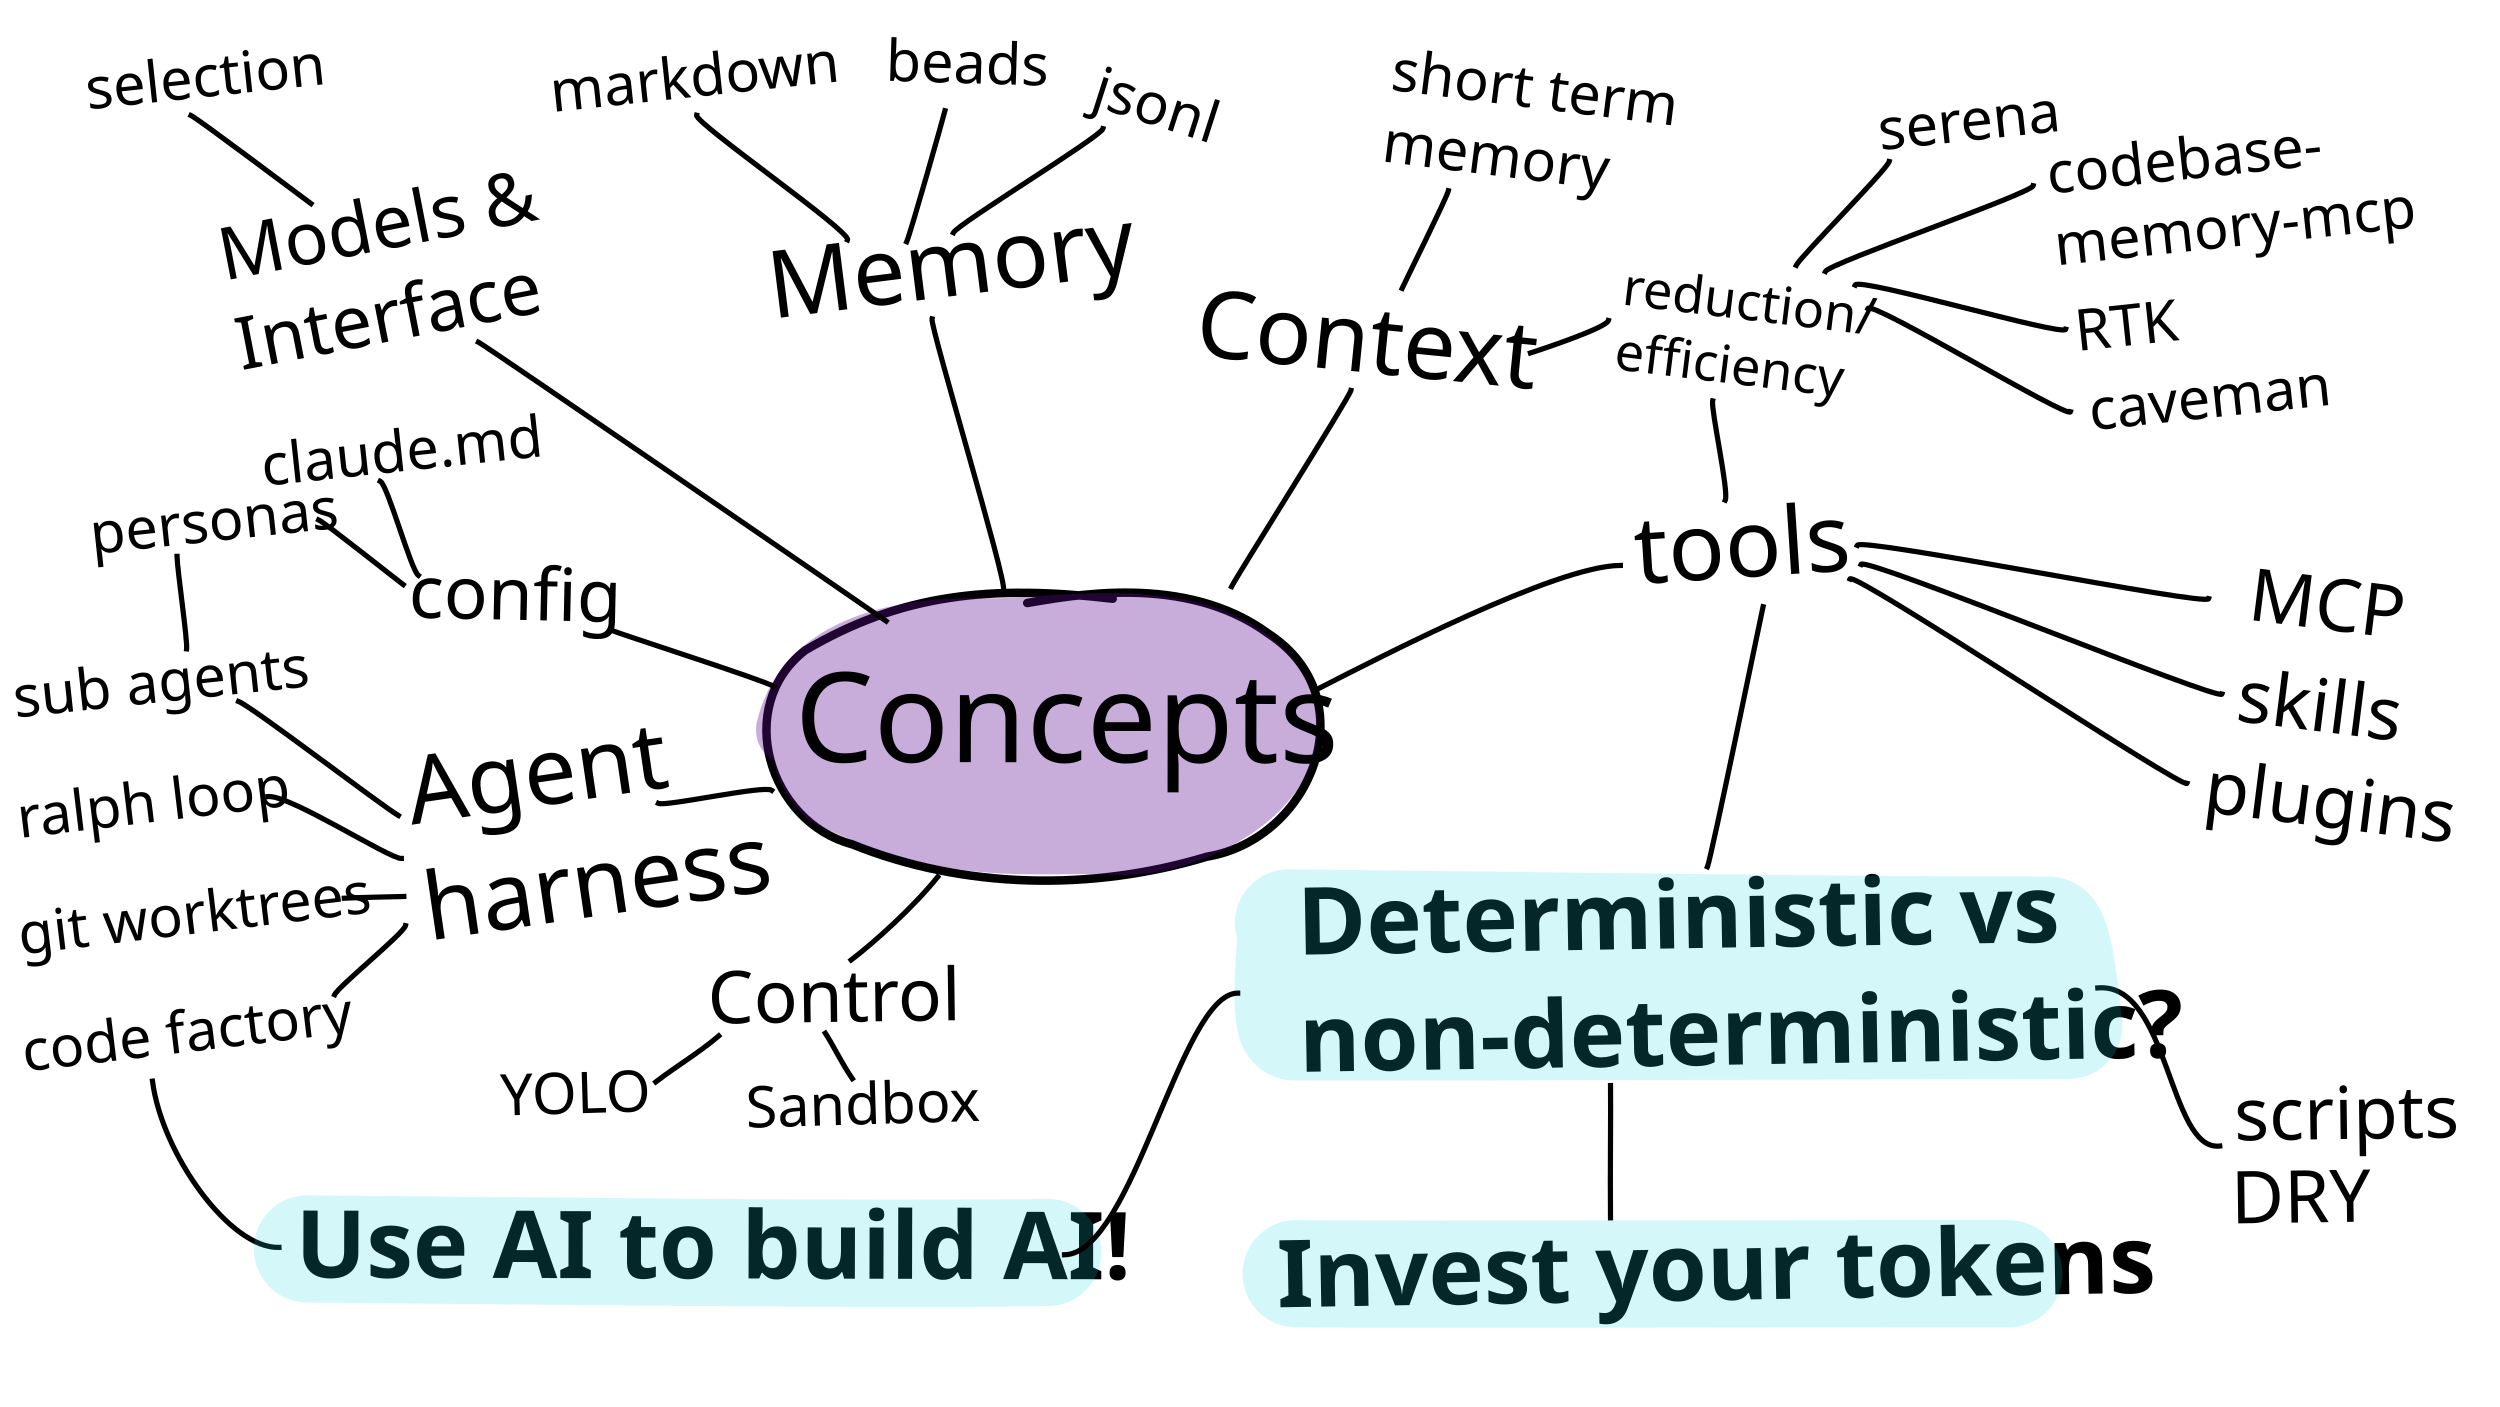
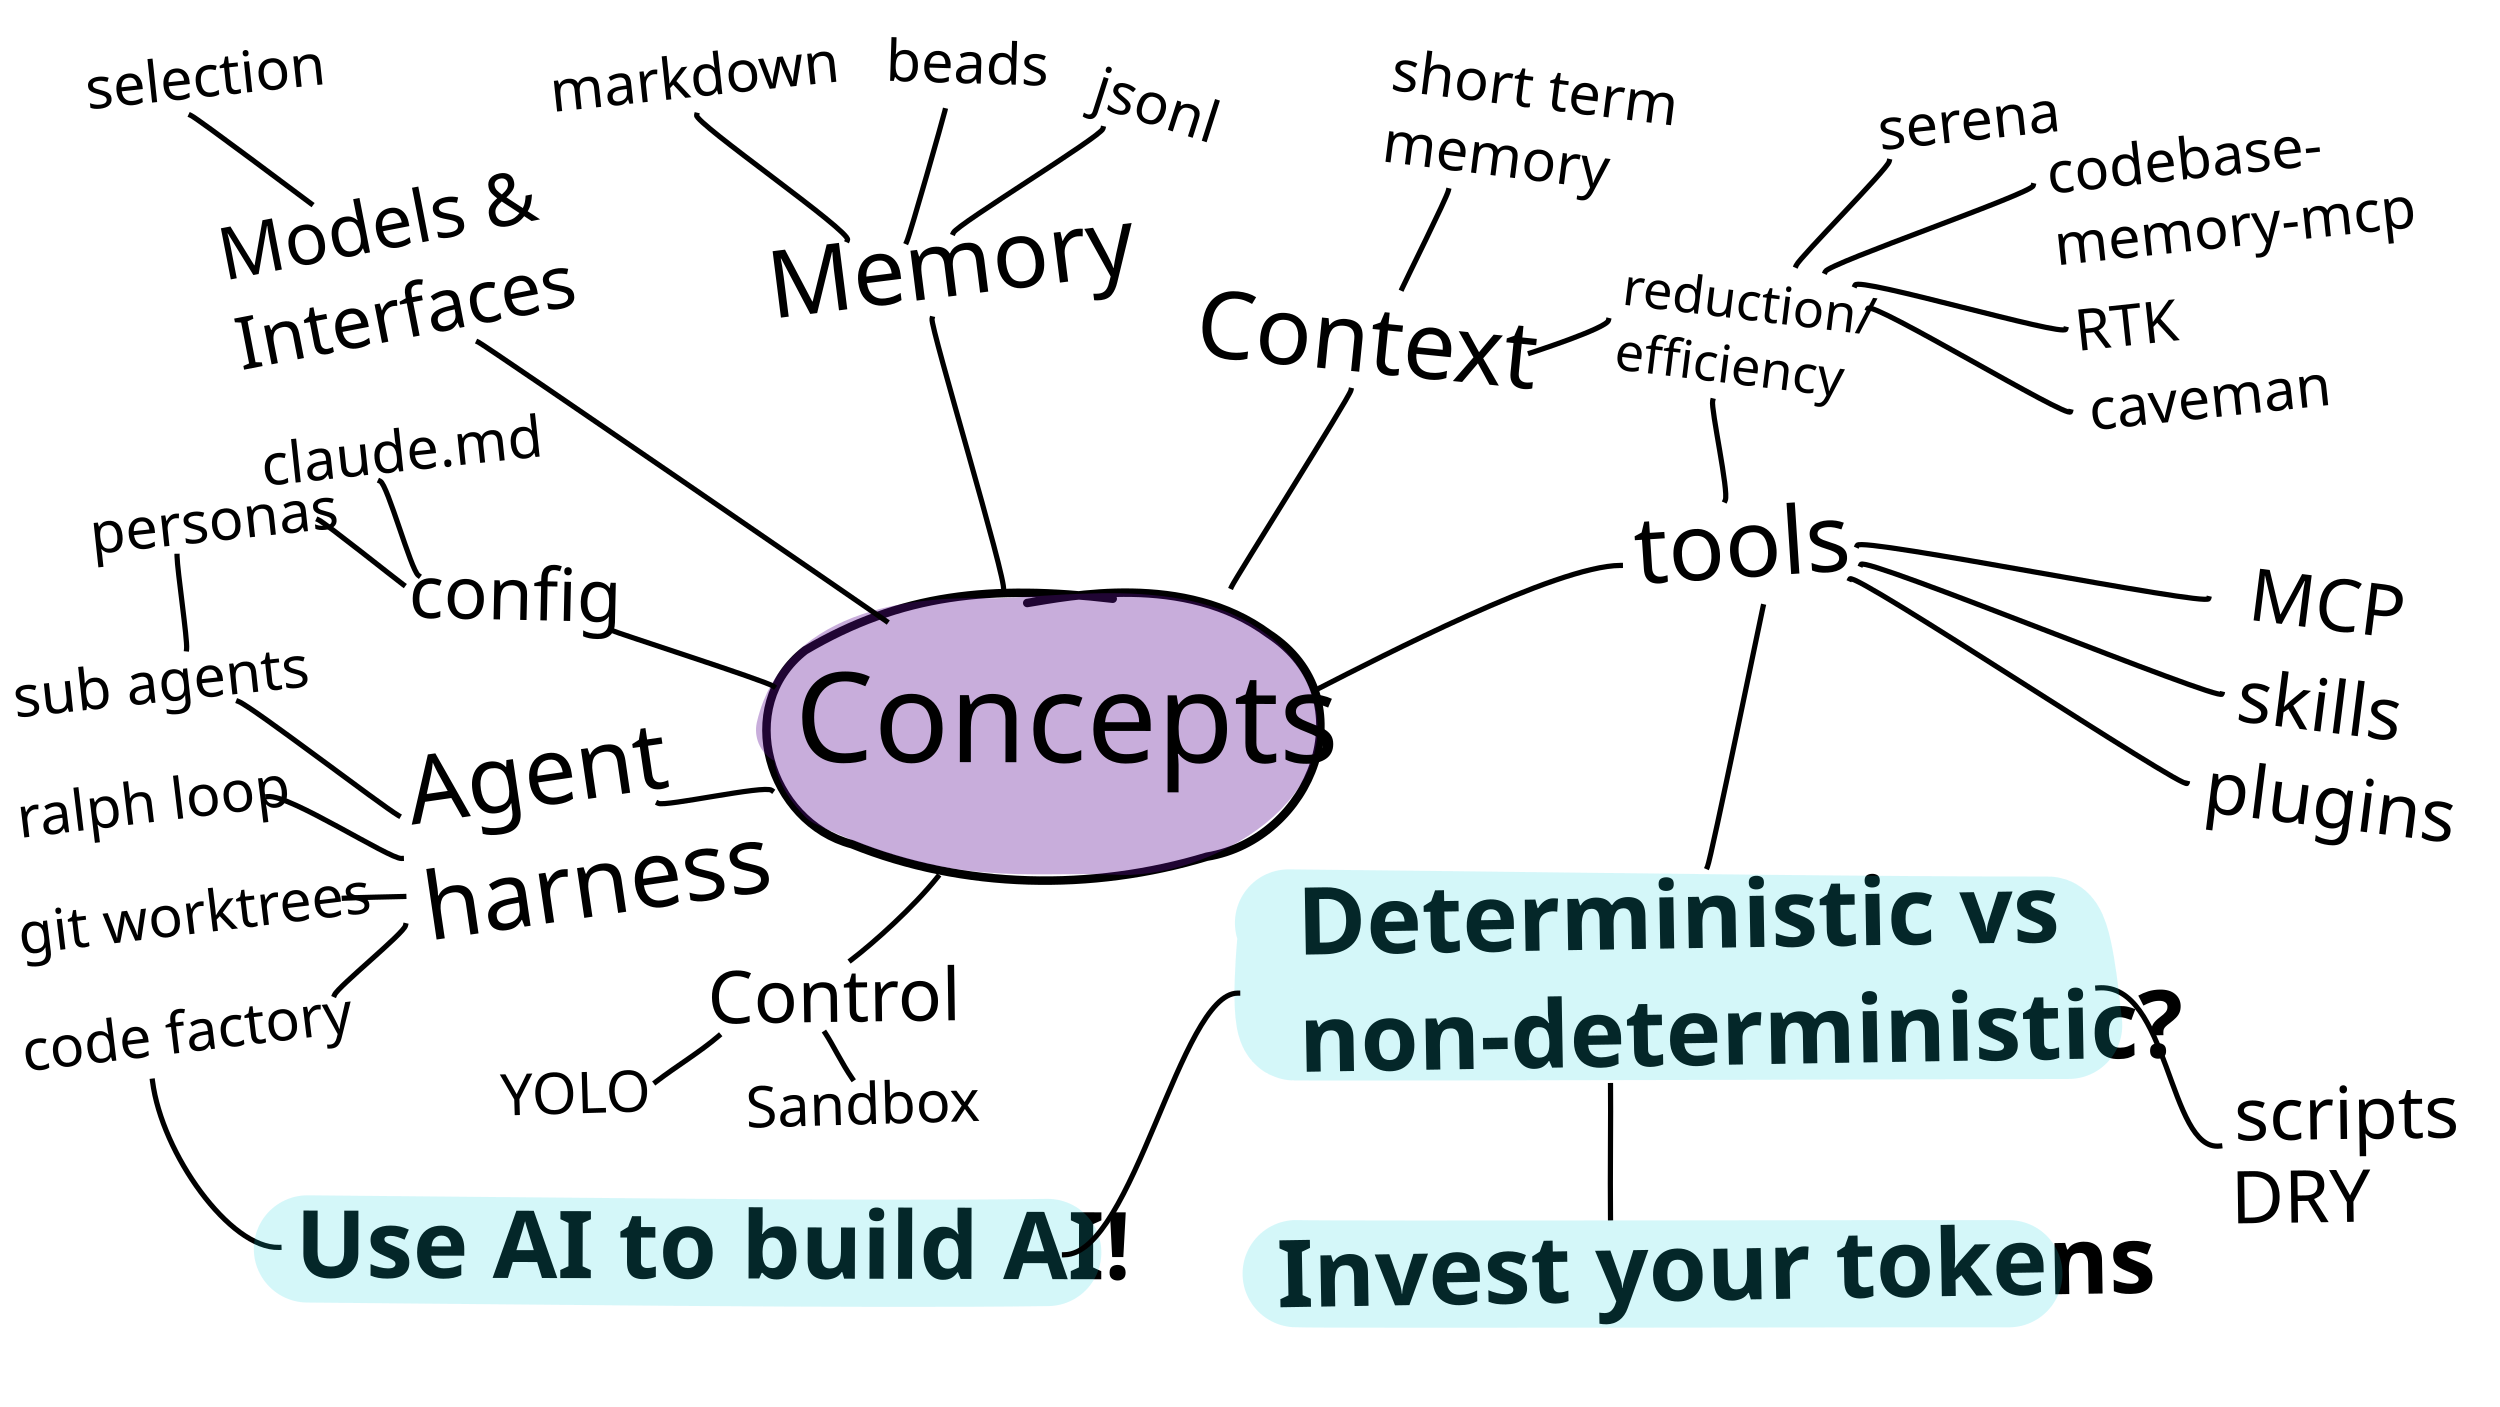
<svg xmlns="http://www.w3.org/2000/svg" width="960.000pt" height="540.000pt" version="1.1" viewBox="-480.000 498.000 960.000 540.000" id="svg5">
  <defs id="defs1" />
  <g id="g69" transform="rotate(7.625207,-80.56659,778.9103)">
    <path id="STROKE_b4bfa06d-5cab-4455-bfe9-42fea75b4036" opacity="1" fill="none" stroke="#000000" stroke-width="3.264" stroke-opacity="1" stroke-linecap="round" stroke-linejoin="round" d="m -59.731,724.668 c -47.117,0.797 -80.783,8.872 -114.441,35.329 -24.474,24.891 -5.118,67.239 27.702,71.393 44.723,11.496 93.889,5.71 135.7,-13.333 39.155,-11.994 53.158,-68.296 12.276,-87.929 -35.244,-19.393 -78.235,-4.061 -93.557,0.517" />
    <path id="STROKE_7bffc11c-55f5-4acb-a5c3-fb3aba9d725c" opacity="0.249" fill="none" stroke="#ed5d47" stroke-width="12" stroke-opacity="0.249" stroke-linecap="round" stroke-linejoin="round" d="m -175.406,791.008 c 3.252,-34.599 44.256,-44.295 72.918,-47.121 31.448,-5.148 78.042,-20.1 105.082,4.455 29.405,30.525 -19.969,66.409 -49.322,67.826 -34.093,3.245 -59.262,13.109 -110.658,-3.552 -34.041,-27.219 24.418,-44.965 46.093,-50.875 30.444,-5.334 75.761,-25.193 98.947,2.377 -6.343,35.012 -55.834,36.135 -83.479,47.298 -20.694,11.61 -84.228,-8.85 -44.834,-30.753 28.393,-5.987 55.747,-21.069 84.96,-20.602 -26.875,17.45 -61.665,27.052 -91.819,40.834 -7.835,3.243 27.584,-8.949 37.19,-12.541 31.015,-11.144 62.056,-22.687 94.39,-29.462 -4.202,15.482 -38.797,20.376 -54.943,31.254 -2.257,2.226 -42.636,15.277 -25.842,11.574" style="opacity:1;stroke:#5d0f96;stroke-width:27.047;stroke-dasharray:none;stroke-opacity:0.343" />
    <text x="-276.603" y="773.328" text-anchor="start" alignment-baseline="mathematical" font-size="24px" font-weight="lighter" fill="#000000" font-family="'Helvetica Neue', Helvetica, Arial, sans-serif" id="text3-9" style="font-style:normal;font-variant:normal;font-weight:normal;font-stretch:normal;font-size:48px;font-family:'Silent People';-inkscape-font-specification:'Silent People';stroke-width:0.92" transform="rotate(-7.557463)">
      <tspan x="-276.603" id="tspan3-2" style="font-style:normal;font-variant:normal;font-weight:normal;font-stretch:normal;font-size:48px;font-family:'Silent People';-inkscape-font-specification:'Silent People';stroke-width:0.92">Concepts</tspan>
    </text>
  </g>
  <g id="g14">
    <path style="fill:none;fill-opacity:1;stroke:#000000;stroke-width:2;stroke-linecap:square;stroke-linejoin:round;stroke-dasharray:none;stroke-dashoffset:0;stroke-opacity:1" d="m -139.711,736.489 c -2.859,-2.072 -153.754,-105.769 -156.576,-107.094" id="path6" />
    <text x="-502.264" y="519.62" text-anchor="start" alignment-baseline="mathematical" font-size="22.091px" font-weight="lighter" fill="#000000" font-family="'Helvetica Neue', Helvetica, Arial, sans-serif" id="text3-3-3-3" style="font-style:normal;font-variant:normal;font-weight:normal;font-stretch:normal;font-size:28px;font-family:'Silent People';-inkscape-font-specification:'Silent People';stroke-width:0.92" transform="rotate(-10.98596)">
      <tspan x="-502.264" y="519.62" id="tspan1" style="font-size:28px">
        <tspan x="-502.264" id="tspan3-4-3-4" style="font-style:normal;font-variant:normal;font-weight:normal;font-stretch:normal;font-size:28px;font-family:'Silent People';-inkscape-font-specification:'Silent People';stroke-width:0.92">Models &amp;</tspan>
      </tspan>
      <tspan x="-502.264" y="554.62" style="font-size:28px" id="tspan9">
-         <tspan x="-502.264" style="font-style:normal;font-variant:normal;font-weight:normal;font-stretch:normal;font-size:28px;font-family:'Silent People';-inkscape-font-specification:'Silent People';stroke-width:0.92" id="tspan10">Interface</tspan>
+         <tspan x="-502.264" style="font-style:normal;font-variant:normal;font-weight:normal;font-stretch:normal;font-size:28px;font-family:'Silent People';-inkscape-font-specification:'Silent People';stroke-width:0.92" id="tspan10">Interfaces</tspan>
      </tspan>
    </text>
    <path style="fill:none;fill-opacity:1;stroke:#000000;stroke-width:2;stroke-linecap:square;stroke-linejoin:round;stroke-dasharray:none;stroke-dashoffset:0;stroke-opacity:1" d="m -360.584,576.183 c -2.859,-2.072 -43.262,-32.514 -46.084,-33.84" id="path6-1" />
    <text x="-501.179" y="489.603" text-anchor="start" alignment-baseline="mathematical" font-size="22.091px" font-weight="lighter" fill="#000000" font-family="'Helvetica Neue', Helvetica, Arial, sans-serif" id="text3-49-7-8" style="font-style:normal;font-variant:normal;font-weight:normal;font-stretch:normal;font-family:'Silent People';-inkscape-font-specification:'Silent People';stroke-width:0.92" transform="rotate(-6.094514)">
      <tspan x="-501.179" y="489.603" id="tspan3-3-0">selection</tspan>
    </text>
  </g>
  <g id="g15">
    <path style="fill:none;fill-opacity:1;stroke:#000000;stroke-width:2;stroke-linecap:square;stroke-linejoin:round;stroke-dasharray:none;stroke-dashoffset:0;stroke-opacity:1" d="m -7.071,723.261 c 1.439,-3.224 45.1,-72.309 45.816,-75.343" id="path6-7" />
    <text x="41.406" y="633.425" text-anchor="start" alignment-baseline="mathematical" font-size="36px" font-weight="lighter" fill="#000000" font-family="'Helvetica Neue', Helvetica, Arial, sans-serif" id="text3-3-3-8" style="font-style:normal;font-variant:normal;font-weight:normal;font-stretch:normal;font-size:36px;font-family:'Silent People';-inkscape-font-specification:'Silent People';stroke-width:0.92" transform="rotate(5.691362)">
      <tspan x="41.406" y="633.425" id="tspan65-7">Context</tspan>
    </text>
    <path style="fill:none;fill-opacity:1;stroke:#000000;stroke-width:2;stroke-linecap:square;stroke-linejoin:round;stroke-dasharray:none;stroke-dashoffset:0;stroke-opacity:1" d="m 58.423,608.734 c 1.439,-3.224 17.019,-34.461 17.735,-37.495" id="path6-7-8" />
    <text x="119.738" y="521.611" text-anchor="start" alignment-baseline="mathematical" font-size="22.091px" font-weight="lighter" fill="#000000" font-family="'Helvetica Neue', Helvetica, Arial, sans-serif" id="text3-49" style="font-style:normal;font-variant:normal;font-weight:normal;font-stretch:normal;font-family:'Silent People';-inkscape-font-specification:'Silent People';stroke-width:0.92" transform="rotate(7.179245)">
      <tspan x="119.738" y="521.611" id="tspan4">short term</tspan>
      <tspan x="119.738" y="549.225" id="tspan3">memory</tspan>
    </text>
  </g>
  <g id="g16">
    <path style="fill:none;fill-opacity:1;stroke:#000000;stroke-width:2;stroke-linecap:square;stroke-linejoin:round;stroke-dasharray:none;stroke-dashoffset:0;stroke-opacity:1" d="m -94.663,724.493 c 1.439,-3.224 -28.155,-101 -27.438,-104.034" id="path6-7-3" />
    <text x="-259.399" y="592.71" text-anchor="start" alignment-baseline="mathematical" font-size="36px" font-weight="lighter" fill="#000000" font-family="'Helvetica Neue', Helvetica, Arial, sans-serif" id="text3-3-3-8-8" style="font-style:normal;font-variant:normal;font-weight:normal;font-stretch:normal;font-size:36px;font-family:'Silent People';-inkscape-font-specification:'Silent People';stroke-width:0.92" transform="rotate(-7.153178)">
      <tspan x="-259.399" y="592.71" id="tspan65-7-4">Memory</tspan>
    </text>
    <path style="fill:none;fill-opacity:1;stroke:#000000;stroke-width:2;stroke-linecap:square;stroke-linejoin:round;stroke-dasharray:none;stroke-dashoffset:0;stroke-opacity:1" d="m -154.541,590.122 c 1.439,-3.224 -58.677,-44.838 -57.961,-47.872" id="path6-7-8-2" />
    <text x="-323.854" y="509.53" text-anchor="start" alignment-baseline="mathematical" font-size="22.091px" font-weight="lighter" fill="#000000" font-family="'Helvetica Neue', Helvetica, Arial, sans-serif" id="text3-49-7" style="font-style:normal;font-variant:normal;font-weight:normal;font-stretch:normal;font-family:'Silent People';-inkscape-font-specification:'Silent People';stroke-width:0.92" transform="rotate(-6.094514)">
      <tspan x="-323.854" y="509.53" id="tspan3-3">markdown</tspan>
    </text>
    <path style="fill:none;fill-opacity:1;stroke:#000000;stroke-width:2;stroke-linecap:square;stroke-linejoin:round;stroke-dasharray:none;stroke-dashoffset:0;stroke-opacity:1" d="m -131.833,590.838 c 1.439,-3.224 13.967,-47.28 14.683,-50.314" id="path6-7-8-12" />
    <text x="-123.681" y="533.046" text-anchor="start" alignment-baseline="mathematical" font-size="22.091px" font-weight="lighter" fill="#000000" font-family="'Helvetica Neue', Helvetica, Arial, sans-serif" id="text3-49-7-5" style="font-style:normal;font-variant:normal;font-weight:normal;font-stretch:normal;font-family:'Silent People';-inkscape-font-specification:'Silent People';stroke-width:0.92" transform="rotate(1.76801)">
      <tspan x="-123.681" y="533.046" id="tspan3-3-4">beads</tspan>
    </text>
    <path style="fill:none;fill-opacity:1;stroke:#000000;stroke-width:2;stroke-linecap:square;stroke-linejoin:round;stroke-dasharray:none;stroke-dashoffset:0;stroke-opacity:1" d="m -113.886,587.349 c 1.439,-3.224 56.698,-36.902 57.415,-39.936" id="path6-7-8-1" />
    <text x="105.1" y="531.508" text-anchor="start" alignment-baseline="mathematical" font-size="22.091px" font-weight="lighter" fill="#000000" font-family="'Helvetica Neue', Helvetica, Arial, sans-serif" id="text3-49-7-5-9" style="font-style:normal;font-variant:normal;font-weight:normal;font-stretch:normal;font-family:'Silent People';-inkscape-font-specification:'Silent People';stroke-width:0.92" transform="rotate(17.70901)">
      <tspan x="105.1" y="531.508" id="tspan3-3-4-7">jsonl</tspan>
    </text>
  </g>
  <g id="g17">
    <path style="fill:none;fill-opacity:1;stroke:#000000;stroke-width:2;stroke-linecap:square;stroke-linejoin:round;stroke-dasharray:none;stroke-dashoffset:0;stroke-opacity:1" d="m -182.994,761.536 c -2.859,-2.072 -59.744,-20.305 -62.566,-21.63" id="path6-3" />
    <text x="-307.303" y="741.905" text-anchor="start" alignment-baseline="mathematical" font-size="28px" font-weight="lighter" fill="#000000" font-family="'Helvetica Neue', Helvetica, Arial, sans-serif" id="text3-3-3-3-3" style="font-style:normal;font-variant:normal;font-weight:normal;font-stretch:normal;font-size:28px;font-family:'Silent People';-inkscape-font-specification:'Silent People';stroke-width:0.92" transform="rotate(1.234568)">
      <tspan x="-307.303" y="741.905" style="font-size:28px" id="tspan9-7">config</tspan>
    </text>
    <path style="fill:none;fill-opacity:1;stroke:#000000;stroke-width:2;stroke-linecap:square;stroke-linejoin:round;stroke-dasharray:none;stroke-dashoffset:0;stroke-opacity:1" d="m -319.367,718.923 c -2.859,-2.072 -11.795,-34.803 -14.616,-36.128" id="path6-3-9" />
    <text x="-449.409" y="640.556" text-anchor="start" alignment-baseline="mathematical" font-size="22.091px" font-weight="lighter" fill="#000000" font-family="'Helvetica Neue', Helvetica, Arial, sans-serif" id="text3-49-7-6" style="font-style:normal;font-variant:normal;font-weight:normal;font-stretch:normal;font-family:'Silent People';-inkscape-font-specification:'Silent People';stroke-width:0.92" transform="rotate(-6.094514)">
      <tspan x="-449.409" y="640.556" id="tspan3-3-5">claude.md</tspan>
    </text>
    <path style="fill:none;fill-opacity:1;stroke:#000000;stroke-width:2;stroke-linecap:square;stroke-linejoin:round;stroke-dasharray:none;stroke-dashoffset:0;stroke-opacity:1" d="m -325.161,722.484 c -2.859,-2.072 -29.671,-23.507 -32.493,-24.832" id="path6-3-9-8" />
    <text x="-517.595" y="659.582" text-anchor="start" alignment-baseline="mathematical" font-size="22.091px" font-weight="lighter" fill="#000000" font-family="'Helvetica Neue', Helvetica, Arial, sans-serif" id="text3-49-7-6-9" style="font-style:normal;font-variant:normal;font-weight:normal;font-stretch:normal;font-family:'Silent People';-inkscape-font-specification:'Silent People';stroke-width:0.92" transform="rotate(-6.094514)">
      <tspan x="-517.595" y="659.582" id="tspan3-3-5-7">personas</tspan>
    </text>
  </g>
  <g id="g18">
    <path style="fill:none;fill-opacity:1;stroke:#000000;stroke-width:2;stroke-linecap:square;stroke-linejoin:round;stroke-dasharray:none;stroke-dashoffset:0;stroke-opacity:1" d="M 26.845,762.131 C 49.408,750.63 117.623,715.214 142.22,715.126" id="path8-0" />
    <text x="101.181" y="730.391" text-anchor="start" alignment-baseline="mathematical" font-size="36px" font-weight="lighter" fill="#000000" font-family="'Helvetica Neue', Helvetica, Arial, sans-serif" id="text3-3-3-8-83" style="font-style:normal;font-variant:normal;font-weight:normal;font-stretch:normal;font-size:36px;font-family:'Silent People';-inkscape-font-specification:'Silent People';stroke-width:0.92" transform="rotate(-3.716445)">
      <tspan x="101.181" y="730.391" id="tspan65-7-5">tools</tspan>
    </text>
    <path style="fill:none;fill-opacity:1;stroke:#000000;stroke-width:2;stroke-linecap:square;stroke-linejoin:round;stroke-dasharray:none;stroke-dashoffset:0;stroke-opacity:1" d="m 233.194,707.402 c 1.439,-3.224 134.226,23.532 134.942,20.498" id="path6-7-4-49" />
    <text x="471.654" y="682.294" text-anchor="start" alignment-baseline="mathematical" font-size="22.091px" font-weight="lighter" fill="#000000" font-family="'Helvetica Neue', Helvetica, Arial, sans-serif" id="text3-49-1" style="font-style:normal;font-variant:normal;font-weight:normal;font-stretch:normal;font-size:28px;font-family:'Silent People';-inkscape-font-specification:'Silent People';stroke-width:0.92" transform="rotate(7.179245)">
      <tspan x="471.654" y="682.294" id="tspan3-8" style="font-size:28px">MCP</tspan>
    </text>
    <path style="fill:none;fill-opacity:1;stroke:#000000;stroke-width:2;stroke-linecap:square;stroke-linejoin:round;stroke-dasharray:none;stroke-dashoffset:0;stroke-opacity:1" d="m 234.643,714.726 c 1.439,-3.224 137.888,52.834 138.605,49.8" id="path6-7-4-6" />
    <text x="471.952" y="721.424" text-anchor="start" alignment-baseline="mathematical" font-size="22.091px" font-weight="lighter" fill="#000000" font-family="'Helvetica Neue', Helvetica, Arial, sans-serif" id="text3-49-0" style="font-style:normal;font-variant:normal;font-weight:normal;font-stretch:normal;font-size:28px;font-family:'Silent People';-inkscape-font-specification:'Silent People';stroke-width:0.92" transform="rotate(7.179245)">
      <tspan x="471.952" y="721.424" id="tspan3-86" style="font-size:28px">skills</tspan>
    </text>
    <path style="fill:none;fill-opacity:1;stroke:#000000;stroke-width:2;stroke-linecap:square;stroke-linejoin:round;stroke-dasharray:none;stroke-dashoffset:0;stroke-opacity:1" d="m 230.386,720.308 c 1.439,-3.224 128.732,81.525 129.448,78.491" id="path6-7-4-6-7" />
    <text x="463.882" y="757.576" text-anchor="start" alignment-baseline="mathematical" font-size="22.091px" font-weight="lighter" fill="#000000" font-family="'Helvetica Neue', Helvetica, Arial, sans-serif" id="text3-49-0-1" style="font-style:normal;font-variant:normal;font-weight:normal;font-stretch:normal;font-size:28px;font-family:'Silent People';-inkscape-font-specification:'Silent People';stroke-width:0.92" transform="rotate(7.179245)">
      <tspan x="463.882" y="757.576" id="tspan3-86-4" style="font-size:28px">plugins</tspan>
    </text>
    <path style="fill:none;fill-opacity:1;stroke:#000000;stroke-width:2;stroke-linecap:square;stroke-linejoin:round;stroke-dasharray:none;stroke-dashoffset:0;stroke-opacity:1" d="m 182.505,690.064 c 1.439,-3.224 -5.568,-35.071 -4.851,-38.105" id="path6-7-8-38" />
    <path style="fill:none;fill-opacity:1;stroke:#000000;stroke-width:2;stroke-linecap:square;stroke-linejoin:round;stroke-dasharray:none;stroke-dashoffset:0;stroke-opacity:1" d="m 107.68,633.534 c 0,0 29.228,-9.432 29.944,-12.466" id="path6-7-8-3" />
    <text x="216.368" y="592.928" text-anchor="start" alignment-baseline="mathematical" font-size="22.091px" font-weight="lighter" fill="#000000" font-family="'Helvetica Neue', Helvetica, Arial, sans-serif" id="text3-49-7-0-9-5" style="font-style:normal;font-variant:normal;font-weight:normal;font-stretch:normal;font-size:20px;font-family:'Silent People';-inkscape-font-specification:'Silent People';stroke-width:0.92" transform="rotate(7.002079)">
      <tspan x="216.368" y="592.928" id="tspan3-3-1-8-5" style="font-size:20px">reduction/</tspan>
      <tspan x="216.368" y="617.928" id="tspan14" style="font-size:20px">efficiency</tspan>
    </text>
    <path style="fill:none;fill-opacity:1;stroke:#000000;stroke-width:2;stroke-linecap:square;stroke-linejoin:round;stroke-dasharray:none;stroke-dashoffset:0;stroke-opacity:1" d="m 209.773,599.878 c 1.439,-3.224 34.949,-36.824 35.666,-39.858" id="path6-7-4-4" />
    <text x="181.599" y="578.23" text-anchor="start" alignment-baseline="mathematical" font-size="22.091px" font-weight="lighter" fill="#000000" font-family="'Helvetica Neue', Helvetica, Arial, sans-serif" id="text3-49-7-0-9" style="font-style:normal;font-variant:normal;font-weight:normal;font-stretch:normal;font-family:'Silent People';-inkscape-font-specification:'Silent People';stroke-width:0.92" transform="rotate(-6.094514)">
      <tspan x="181.599" y="578.23" id="tspan3-3-1-8">serena</tspan>
    </text>
    <path style="fill:none;fill-opacity:1;stroke:#000000;stroke-width:2;stroke-linecap:square;stroke-linejoin:round;stroke-dasharray:none;stroke-dashoffset:0;stroke-opacity:1" d="m 220.949,602.252 c 1.439,-3.224 79.075,-29.9 79.792,-32.933" id="path6-7-4-4-1" />
    <text x="244.247" y="601.793" text-anchor="start" alignment-baseline="mathematical" font-size="22.091px" font-weight="lighter" fill="#000000" font-family="'Helvetica Neue', Helvetica, Arial, sans-serif" id="text3-49-7-0-9-9" style="font-style:normal;font-variant:normal;font-weight:normal;font-stretch:normal;font-family:'Silent People';-inkscape-font-specification:'Silent People';stroke-width:0.92" transform="rotate(-6.094514)">
      <tspan x="244.247" y="601.793" id="tspan3-3-1-8-0">codebase-</tspan>
      <tspan x="244.247" y="629.407" id="tspan5">memory-mcp</tspan>
    </text>
    <path style="fill:none;fill-opacity:1;stroke:#000000;stroke-width:2;stroke-linecap:square;stroke-linejoin:round;stroke-dasharray:none;stroke-dashoffset:0;stroke-opacity:1" d="m 232.377,607.466 c 1.439,-3.224 80.148,19.998 80.865,16.964" id="path6-7-4-8" />
    <text x="248.595" y="662.949" text-anchor="start" alignment-baseline="mathematical" font-size="22.091px" font-weight="lighter" fill="#000000" font-family="'Helvetica Neue', Helvetica, Arial, sans-serif" id="text3-49-7-0" style="font-style:normal;font-variant:normal;font-weight:normal;font-stretch:normal;font-family:'Silent People';-inkscape-font-specification:'Silent People';stroke-width:0.92" transform="rotate(-6.094514)">
      <tspan x="248.595" y="662.949" id="tspan13">RTK</tspan>
    </text>
    <path style="fill:none;fill-opacity:1;stroke:#000000;stroke-width:2;stroke-linecap:square;stroke-linejoin:round;stroke-dasharray:none;stroke-dashoffset:0;stroke-opacity:1" d="m 237.298,616.454 c 1.439,-3.224 77.053,42.694 77.769,39.661" id="path6-7-4-87" />
    <text x="250.715" y="693.831" text-anchor="start" alignment-baseline="mathematical" font-size="22.091px" font-weight="lighter" fill="#000000" font-family="'Helvetica Neue', Helvetica, Arial, sans-serif" id="text3-49-7-0-0" style="font-style:normal;font-variant:normal;font-weight:normal;font-stretch:normal;font-family:'Silent People';-inkscape-font-specification:'Silent People';stroke-width:0.92" transform="rotate(-6.094514)">
      <tspan x="250.715" y="693.831" id="tspan3-3-1-6">caveman</tspan>
    </text>
  </g>
  <g id="g1">
    <path style="fill:none;fill-opacity:1;stroke:#000000;stroke-width:2;stroke-linecap:square;stroke-linejoin:round;stroke-dasharray:none;stroke-dashoffset:0;stroke-opacity:1" d="m -119.927,834.726 c -9.323,11.66 -24.613,25.346 -33.24,31.912" id="path8" />
    <text x="-220.253" y="888.15" text-anchor="start" alignment-baseline="mathematical" font-size="28px" font-weight="lighter" fill="#000000" font-family="'Helvetica Neue', Helvetica, Arial, sans-serif" id="text3-49-0-4-1-6" style="font-style:normal;font-variant:normal;font-weight:normal;font-stretch:normal;font-size:28px;font-family:'Silent People';-inkscape-font-specification:'Silent People';stroke-width:0.92" transform="rotate(-0.7783453)">
      <tspan x="-220.253" y="888.15" id="tspan3-86-8-2-1" style="font-size:28px">Control</tspan>
    </text>
    <path style="fill:none;fill-opacity:1;stroke:#000000;stroke-width:2;stroke-linecap:square;stroke-linejoin:round;stroke-dasharray:none;stroke-dashoffset:0;stroke-opacity:1" d="m -204.01,895.794 c -7.596,6.48 -15.548,11.101 -24.175,17.667" id="path8-2" />
    <text x="-314.786" y="917.501" text-anchor="start" alignment-baseline="mathematical" font-size="22.091px" font-weight="lighter" fill="#000000" font-family="'Helvetica Neue', Helvetica, Arial, sans-serif" id="text3-49-7-5-9-6" style="font-style:normal;font-variant:normal;font-weight:normal;font-stretch:normal;font-family:'Silent People';-inkscape-font-specification:'Silent People';stroke-width:0.92" transform="rotate(-1.688609)">
      <tspan x="-314.786" y="917.501" id="tspan3-3-4-7-2">YOLO</tspan>
    </text>
    <text x="-220.799" y="924.956" text-anchor="start" alignment-baseline="mathematical" font-size="22.091px" font-weight="lighter" fill="#000000" font-family="'Helvetica Neue', Helvetica, Arial, sans-serif" id="text3-49-7-5-9-6-4" style="font-style:normal;font-variant:normal;font-weight:normal;font-stretch:normal;font-family:'Silent People';-inkscape-font-specification:'Silent People';stroke-width:0.92" transform="rotate(-1.688609)">
      <tspan x="-220.799" y="924.956" id="tspan3-3-4-7-2-0">Sandbox</tspan>
    </text>
    <path style="fill:none;fill-opacity:1;stroke:#000000;stroke-width:2;stroke-linecap:square;stroke-linejoin:round;stroke-dasharray:none;stroke-dashoffset:0;stroke-opacity:1" d="m -163.073,894.746 c 2.601,3.89 6.412,11.748 10.358,17.451" id="path8-2-0" />
  </g>
  <g id="g19">
    <path style="fill:none;fill-opacity:1;stroke:#000000;stroke-width:2;stroke-linecap:square;stroke-linejoin:round;stroke-dasharray:none;stroke-dashoffset:0;stroke-opacity:1" d="m -183.687,801.474 c -2.859,-2.072 -40.665,6.34 -43.487,5.015" id="path6-6" />
    <text x="-436.641" y="759.408" text-anchor="start" alignment-baseline="mathematical" font-size="36px" font-weight="lighter" fill="#000000" font-family="'Helvetica Neue', Helvetica, Arial, sans-serif" id="text3-3-3-8-0" style="font-style:normal;font-variant:normal;font-weight:normal;font-stretch:normal;font-size:36px;font-family:'Silent People';-inkscape-font-specification:'Silent People';stroke-width:0.92" transform="rotate(-8.338195)">
      <tspan x="-436.641" y="759.408" id="tspan65-7-9" style="font-size:36px">Agent</tspan>
      <tspan x="-436.641" y="804.408" id="tspan8" style="font-size:36px">harness</tspan>
    </text>
    <path style="fill:none;fill-opacity:1;stroke:#000000;stroke-width:2;stroke-linecap:square;stroke-linejoin:round;stroke-dasharray:none;stroke-dashoffset:0;stroke-opacity:1" d="m -325.889,827.648 c -4.665,0.134 -43.111,-24.693 -51.246,-23.759" id="path6-7-4-6-1-9-3" />
    <text x="-567.007" y="757.543" text-anchor="start" alignment-baseline="mathematical" font-size="22.091px" font-weight="lighter" fill="#000000" font-family="'Helvetica Neue', Helvetica, Arial, sans-serif" id="text3-49-0-1-7-8" style="font-style:normal;font-variant:normal;font-weight:normal;font-stretch:normal;font-size:22px;font-family:'Silent People';-inkscape-font-specification:'Silent People';stroke-width:0.92" transform="rotate(-6.856236)">
      <tspan x="-567.007" y="757.543" id="tspan12" style="font-size:22px">ralph loop</tspan>
    </text>
    <path style="fill:none;fill-opacity:1;stroke:#000000;stroke-width:2;stroke-linecap:square;stroke-linejoin:round;stroke-dasharray:none;stroke-dashoffset:0;stroke-opacity:1" d="m -327.025,811.146 c -6.648,-3.881 -56.072,-41.73 -61.357,-43.77" id="path6-3-9-8-3" />
    <text x="-553.612" y="718.865" text-anchor="start" alignment-baseline="mathematical" font-size="22.091px" font-weight="lighter" fill="#000000" font-family="'Helvetica Neue', Helvetica, Arial, sans-serif" id="text3-49-7-6-9-0" style="font-style:normal;font-variant:normal;font-weight:normal;font-stretch:normal;font-family:'Silent People';-inkscape-font-specification:'Silent People';stroke-width:0.92" transform="rotate(-6.094514)">
      <tspan x="-553.612" y="718.865" id="tspan3-3-5-7-0">sub agents</tspan>
    </text>
    <path style="fill:none;fill-opacity:1;stroke:#000000;stroke-width:2;stroke-linecap:square;stroke-linejoin:round;stroke-dasharray:none;stroke-dashoffset:0;stroke-opacity:1" d="m -351.5,879.964 c 1.439,-3.224 26.481,-23.472 27.197,-26.506" id="path6-7-4-6-1-9" />
    <text x="-575.802" y="846.812" text-anchor="start" alignment-baseline="mathematical" font-size="22.091px" font-weight="lighter" fill="#000000" font-family="'Helvetica Neue', Helvetica, Arial, sans-serif" id="text3-49-0-1-7" style="font-style:normal;font-variant:normal;font-weight:normal;font-stretch:normal;font-size:22px;font-family:'Silent People';-inkscape-font-specification:'Silent People';stroke-width:0.92" transform="rotate(-6.856236)">
      <tspan x="-575.802" y="846.812" id="tspan11" style="font-size:22px">code factory</tspan>
    </text>
    <path style="fill:none;fill-opacity:1;stroke:#000000;stroke-width:2;stroke-linecap:square;stroke-linejoin:round;stroke-dasharray:none;stroke-dashoffset:0;stroke-opacity:1" d="m -408.345,747.162 c 0.372,-3.576 -3.573,-30.131 -3.669,-35.529" id="path6-3-9-8-3-3" />
    <text x="-571.93" y="802.018" text-anchor="start" alignment-baseline="mathematical" font-size="22.091px" font-weight="lighter" fill="#000000" font-family="'Helvetica Neue', Helvetica, Arial, sans-serif" id="text3-49-0-1-7-8-4" style="font-style:normal;font-variant:normal;font-weight:normal;font-stretch:normal;font-size:22px;font-family:'Silent People';-inkscape-font-specification:'Silent People';text-align:start;text-anchor:start;stroke-width:0.92" transform="rotate(-6.856236)">
      <tspan x="-571.93" y="802.018" id="tspan2" style="font-size:22px">git worktrees</tspan>
    </text>
    <path style="fill:none;fill-opacity:1;stroke:#000000;stroke-width:2;stroke-linecap:square;stroke-linejoin:round;stroke-dasharray:none;stroke-dashoffset:0;stroke-opacity:1" d="m -324.932,842.249 c -4.055,0.134 -17.166,0.335 -22.86,0.659" id="path6-7-4-6-1-9-3-8" />
  </g>
  <g id="g3">
    <text x="-364.401" y="989.356" text-anchor="start" alignment-baseline="mathematical" font-size="36px" font-weight="lighter" fill="#000000" font-family="'Helvetica Neue', Helvetica, Arial, sans-serif" id="text3-3-3" style="font-style:normal;font-variant:normal;font-weight:normal;font-stretch:normal;font-size:36px;font-family:'Silent People';-inkscape-font-specification:'Silent People';stroke-width:0.92" transform="rotate(0.1263979)">
      <tspan x="-364.401" y="989.356" id="tspan6" style="font-weight:bold">Use AI to build AI!</tspan>
    </text>
    <path style="fill:none;fill-opacity:1;stroke:#000000;stroke-width:2;stroke-linecap:square;stroke-linejoin:round;stroke-dasharray:none;stroke-dashoffset:0;stroke-opacity:1" d="m -421.441,913.164 c 3.576,27.909 29.776,64.409 48.553,63.839" id="path6-7-4-6-1-3" />
  </g>
  <path id="STROKE_7bffc11c-55f5-4acb-a5c3-fb3aba9d725c-4" opacity="0.249" fill="none" stroke="#ed5d47" stroke-width="12" stroke-opacity="0.249" stroke-linecap="round" stroke-linejoin="round" d="m -361.944,977.588 c 80.995,0.651 213.478,2.392 284.275,1.366" style="stroke:#17d2e2;stroke-width:41.179;stroke-dasharray:none;stroke-opacity:0.74" />
  <g id="g2">
    <text x="3.724" y="864.797" text-anchor="start" alignment-baseline="mathematical" font-size="36px" font-weight="lighter" fill="#000000" font-family="'Helvetica Neue', Helvetica, Arial, sans-serif" id="text3-3-3-7" style="font-style:normal;font-variant:normal;font-weight:normal;font-stretch:normal;font-size:36px;font-family:'Silent People';-inkscape-font-specification:'Silent People';stroke-width:0.92" transform="rotate(-0.9611904)">
      <tspan x="3.724" y="864.797" id="tspan6-7" style="font-weight:bold">Deterministic vs</tspan>
      <tspan x="3.724" y="909.797" id="tspan7" style="font-weight:bold">non-deterministic?</tspan>
    </text>
    <text x="365.287" y="940.983" text-anchor="start" alignment-baseline="mathematical" font-size="22.091px" font-weight="lighter" fill="#000000" font-family="'Helvetica Neue', Helvetica, Arial, sans-serif" id="text3-49-0-4" style="font-style:normal;font-variant:normal;font-weight:normal;font-stretch:normal;font-size:28px;font-family:'Silent People';-inkscape-font-specification:'Silent People';stroke-width:0.92" transform="rotate(-0.7783453)">
      <tspan x="365.287" y="940.983" id="tspan3-86-8" style="font-size:28px">scripts</tspan>
    </text>
    <text x="363.592" y="972.835" text-anchor="start" alignment-baseline="mathematical" font-size="22.091px" font-weight="lighter" fill="#000000" font-family="'Helvetica Neue', Helvetica, Arial, sans-serif" id="text3-49-0-4-1" style="font-style:normal;font-variant:normal;font-weight:normal;font-stretch:normal;font-size:28px;font-family:'Silent People';-inkscape-font-specification:'Silent People';stroke-width:0.92" transform="rotate(-0.7783453)">
      <tspan x="363.592" y="972.835" id="tspan3-86-8-2" style="font-size:28px">DRY</tspan>
    </text>
    <path style="fill:none;fill-opacity:1;stroke:#000000;stroke-width:2;stroke-linecap:square;stroke-linejoin:round;stroke-dasharray:none;stroke-dashoffset:0;stroke-opacity:1" d="m 175.654,830.843 c 1.439,-3.224 20.646,-96.821 21.362,-99.855" id="path6-7-4-83" />
    <path style="fill:none;fill-opacity:1;stroke:#000000;stroke-width:2;stroke-linecap:square;stroke-linejoin:round;stroke-dasharray:none;stroke-dashoffset:0;stroke-opacity:1" d="m 325.553,877.362 c 27.339,-2.361 27.12,62.891 46.83,60.721" id="path6-7-4-83-3" />
  </g>
  <path id="STROKE_7bffc11c-55f5-4acb-a5c3-fb3aba9d725c-4-8" opacity="0.249" fill="none" stroke="#ed5d47" stroke-width="12" stroke-opacity="0.249" stroke-linecap="round" stroke-linejoin="round" d="m 14.798,852.429 c 14.841,0.132 32.236,0.324 51.187,0.546 76.755,0.9 179.029,2.295 240.456,2.2 4.119,-0.01 6.574,24.43 7.914,36.56 0,0 -252.969,0.752 -297.305,0.583 -4.63,-0.018 -1.226,-35.496 -1.06,-35.498" style="stroke:#17d2e2;stroke-width:41.179;stroke-dasharray:none;stroke-opacity:0.74" />
  <path style="fill:none;fill-opacity:1;stroke:#000000;stroke-width:2;stroke-linecap:square;stroke-linejoin:round;stroke-dasharray:none;stroke-dashoffset:0;stroke-opacity:1" d="m -71.233,979.829 c 26.277,-0.35 44.545,-100.382 66.495,-100.466" id="path6-7-4-87-1" />
  <path style="fill:none;fill-opacity:1;stroke:#000000;stroke-width:2;stroke-linecap:square;stroke-linejoin:round;stroke-dasharray:none;stroke-dashoffset:0;stroke-opacity:1" d="m 138.439,914.858 c 0.145,10.049 -0.182,34.834 -0.005,50.793" id="path6-7-4-83-3-1" />
  <text x="-6.22" y="1000.052" text-anchor="start" alignment-baseline="mathematical" font-size="36px" font-weight="lighter" fill="#000000" font-family="'Helvetica Neue', Helvetica, Arial, sans-serif" id="text3-3-3-7-0" style="font-style:normal;font-variant:normal;font-weight:normal;font-stretch:normal;font-size:36px;font-family:'Silent People';-inkscape-font-specification:'Silent People';stroke-width:0.92" transform="rotate(-0.9611904)">
    <tspan x="-6.22" y="1000.052" id="tspan7-6" style="font-weight:bold">Invest your tokens</tspan>
  </text>
  <path id="STROKE_7bffc11c-55f5-4acb-a5c3-fb3aba9d725c-4-8-2" opacity="0.249" fill="none" stroke="#ed5d47" stroke-width="12" stroke-opacity="0.249" stroke-linecap="round" stroke-linejoin="round" d="m 17.735,987.086 c 8.673,0.467 267.591,-0.112 273.658,0.026" style="stroke:#17d2e2;stroke-width:41.179;stroke-dasharray:none;stroke-opacity:0.74" />
</svg>
